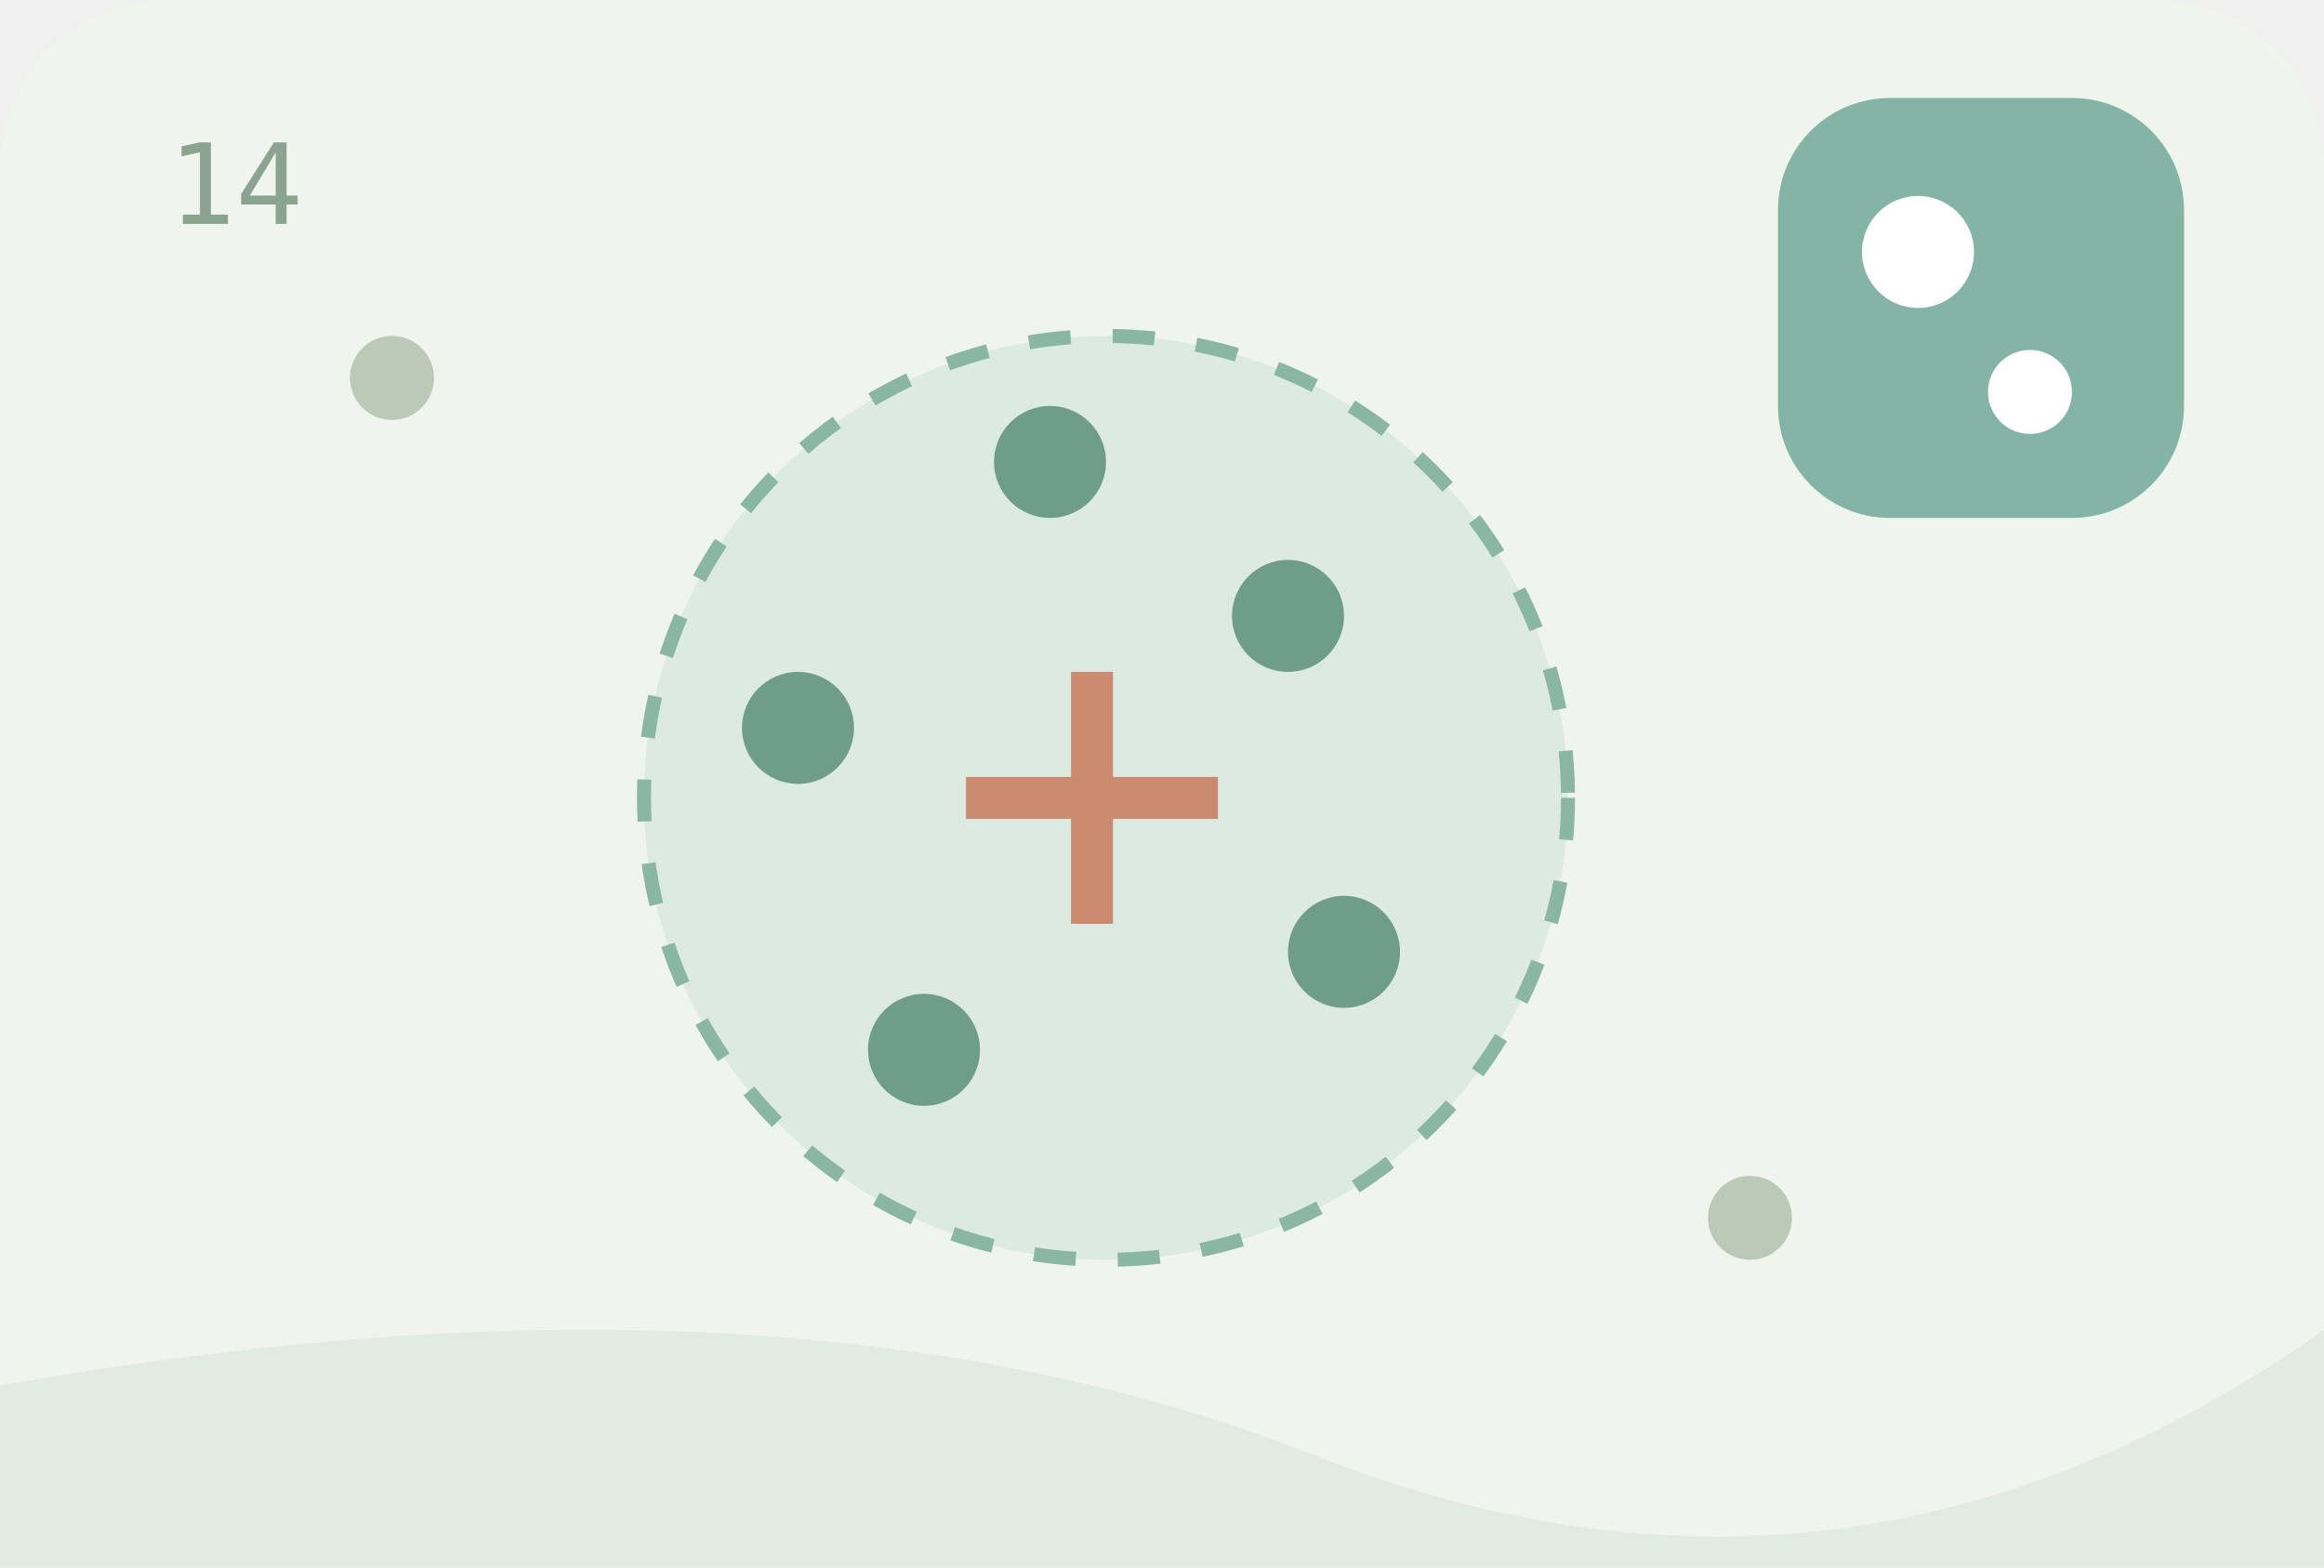
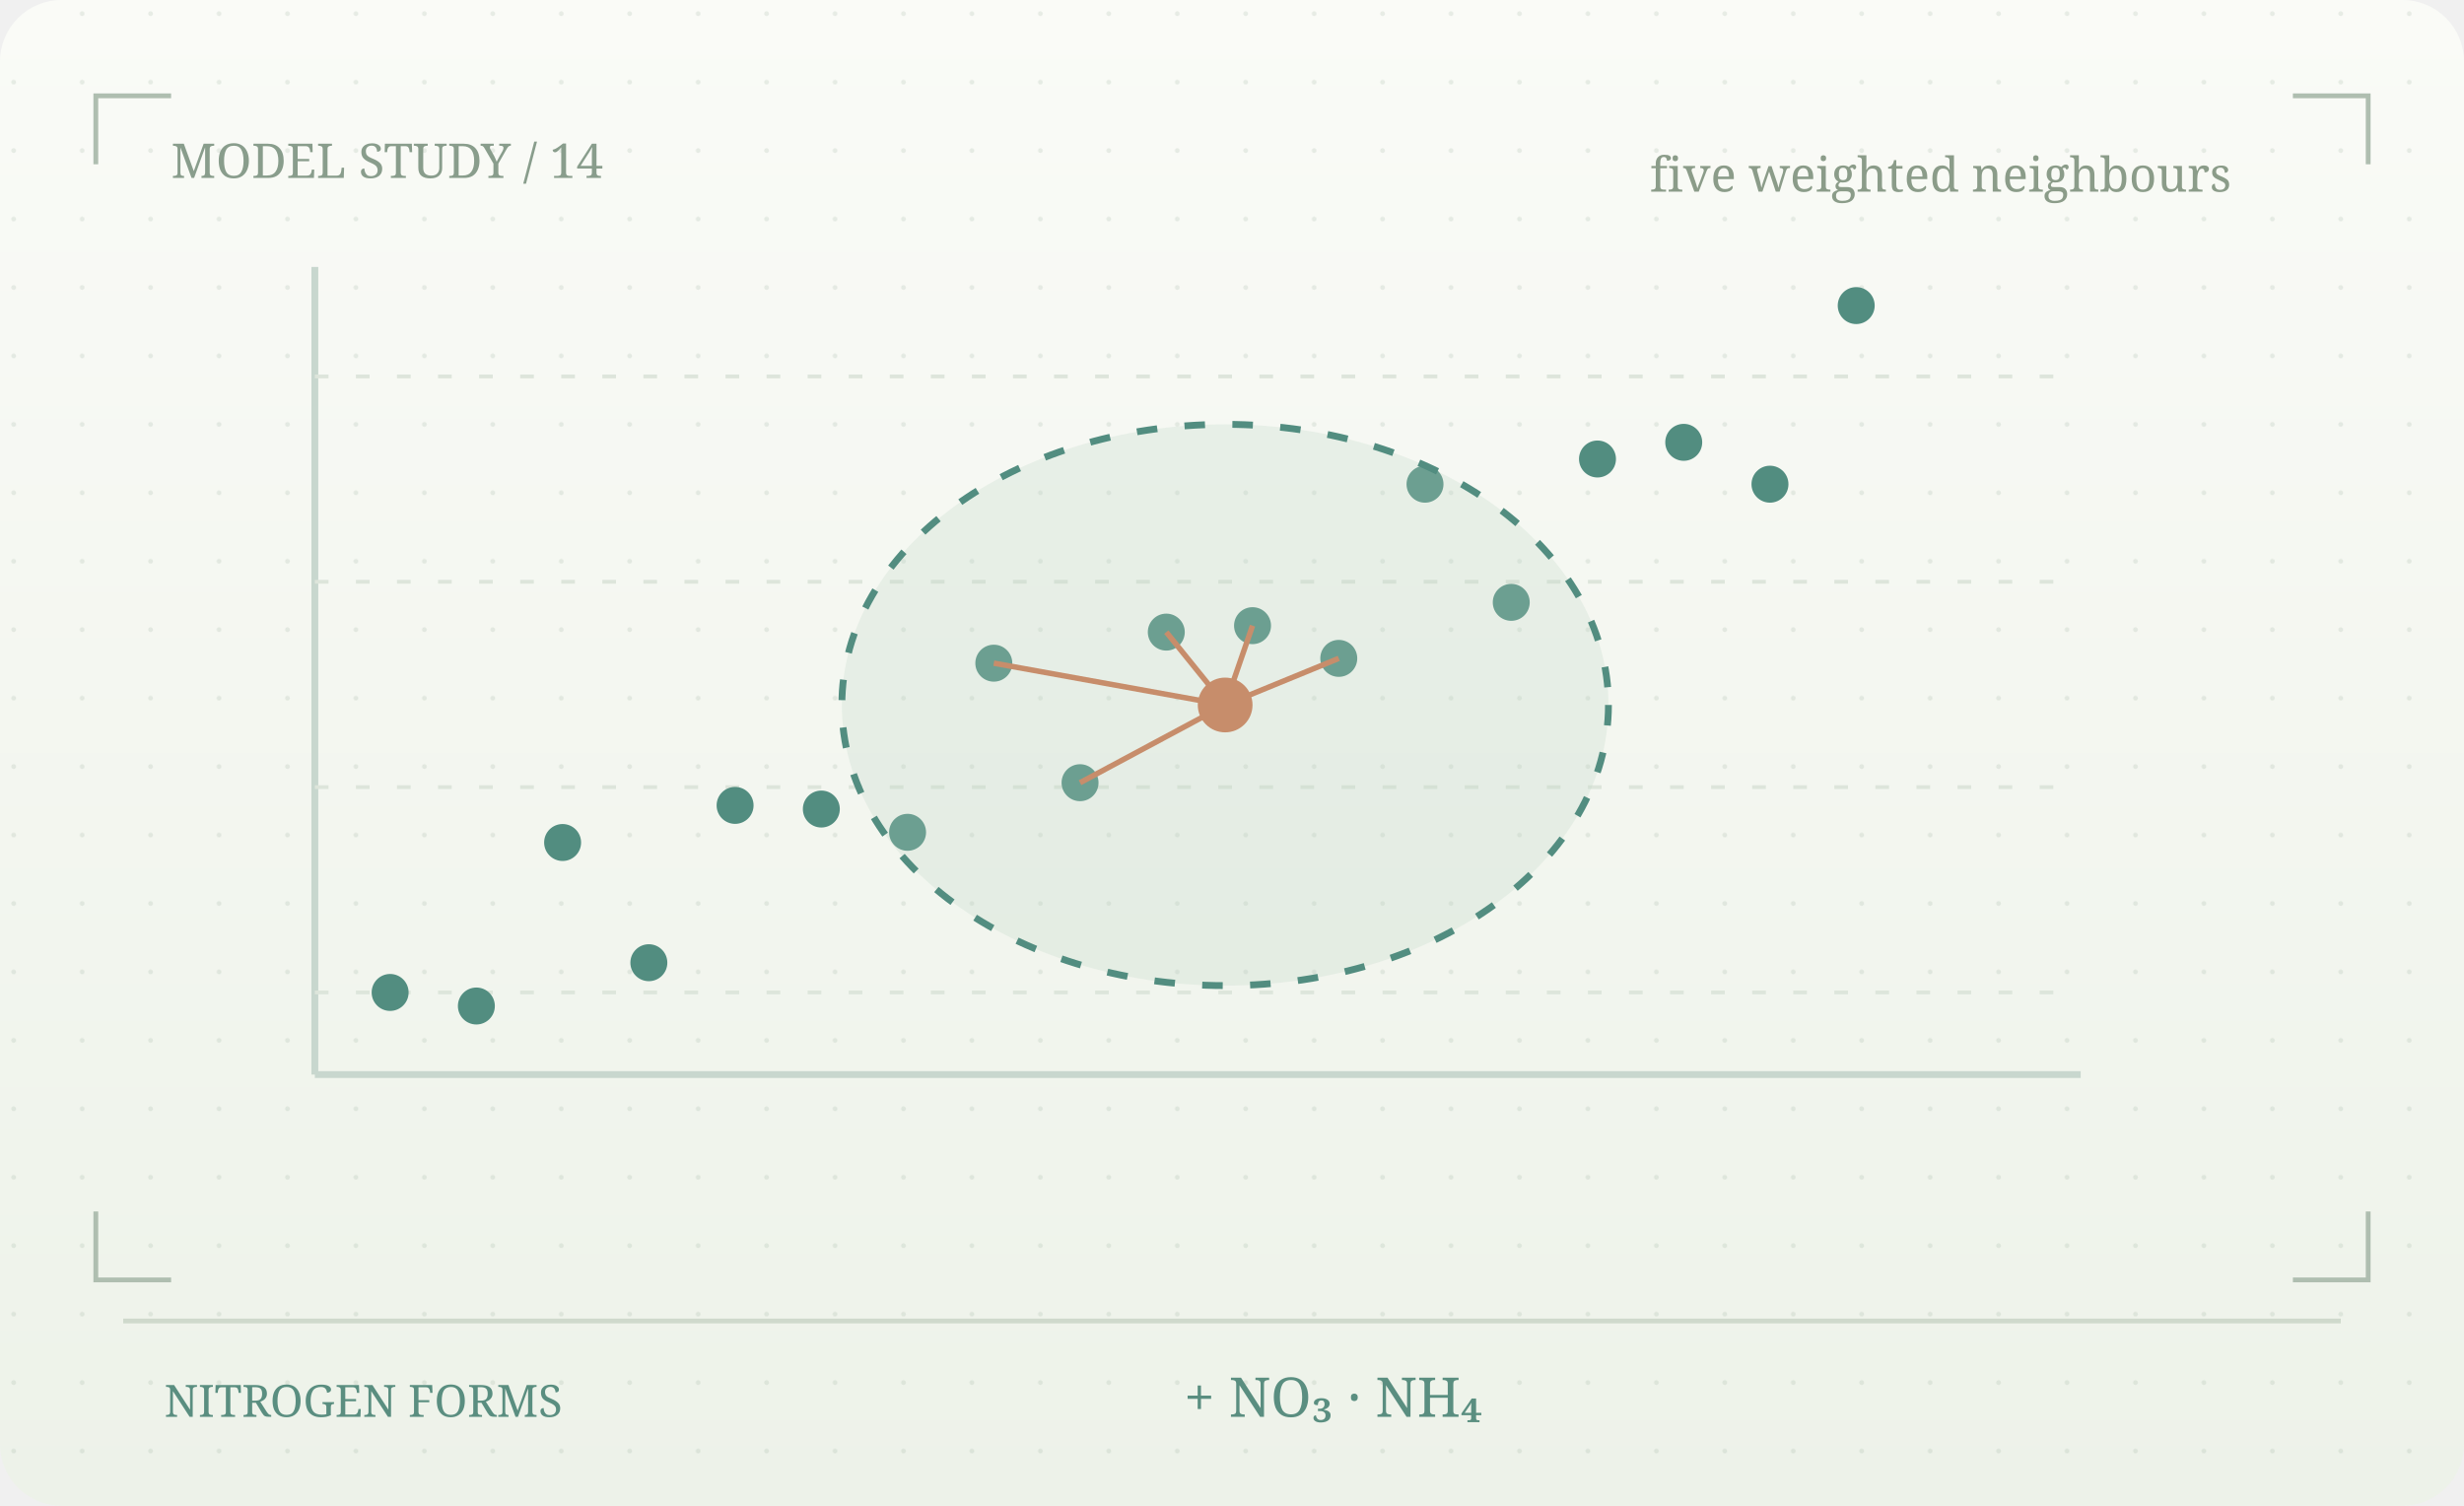
- <svg xmlns="http://www.w3.org/2000/svg" viewBox="0 0 166 112">
-   <rect width="166" height="112" rx="12" fill="#eff4ec" />
-   <path d="M0 99Q56 89 94 104T166 95V112H0Z" fill="#e1ebdf" />
-   <circle cx="79" cy="57" r="33" fill="#dceae2" stroke="#89b7a1" stroke-dasharray="3 3" />
-   <g fill="#6e9e8b">
-     <circle cx="57" cy="52" r="4" />
-     <circle cx="66" cy="75" r="4" />
-     <circle cx="92" cy="44" r="4" />
-     <circle cx="96" cy="68" r="4" />
-     <circle cx="75" cy="33" r="4" />
-   </g>
-   <g fill="#bcc9b9">
-     <circle cx="28" cy="27" r="3" />
-     <circle cx="125" cy="87" r="3" />
-     <circle cx="135" cy="28" r="3" />
-   </g>
-   <path d="M78 48v18M69 57h18" stroke="#cc8b70" stroke-width="3" />
-   <rect x="127" y="7" width="29" height="30" rx="8" fill="#83b4a5" />
-   <circle cx="137" cy="18" r="4" fill="white" />
-   <circle cx="145" cy="28" r="3" fill="white" />
-   <text x="12" y="16" fill="#8ba492" font-family="monospace" font-size="8">14</text>
+ <svg xmlns="http://www.w3.org/2000/svg" viewBox="0 0 360 220">
+   <defs>
+     <linearGradient id="paper" x2="0" y2="1">
+       <stop stop-color="#fafbf7" />
+       <stop offset="1" stop-color="#edf2e9" />
+     </linearGradient>
+     <pattern id="dots" width="10" height="10" patternUnits="userSpaceOnUse">
+       <circle cx="2" cy="2" r=".35" fill="#77917d" opacity=".15" />
+     </pattern>
+   </defs>
+   <rect width="360" height="220" rx="9" fill="url(#paper)" />
+   <rect width="360" height="220" rx="9" fill="url(#dots)" />
+   <path d="M14 24V14H25M335 14H346V24M14 177V187H25M335 187H346V177" fill="none" stroke="#afbeb0" stroke-width=".7" />
+   <text x="25" y="26" fill="#899d8c" font-family="Georgia,serif" font-size="7">MODEL STUDY / 14</text>
+   <path d="M46 157H304M46 157V39" fill="none" stroke="#c8d7ce" stroke-width="1" />
+   <path d="M46 55H304" fill="none" stroke="#dde5db" stroke-width="0.55" stroke-dasharray="2 4" />
+   <path d="M46 85H304" fill="none" stroke="#dde5db" stroke-width="0.55" stroke-dasharray="2 4" />
+   <path d="M46 115H304" fill="none" stroke="#dde5db" stroke-width="0.55" stroke-dasharray="2 4" />
+   <path d="M46 145H304" fill="none" stroke="#dde5db" stroke-width="0.55" stroke-dasharray="2 4" />
+   <circle cx="57" cy="145" r="2.7" fill="#528d80" />
+   <circle cx="69.6" cy="146.982" r="2.7" fill="#528d80" />
+   <circle cx="82.2" cy="123.093" r="2.7" fill="#528d80" />
+   <circle cx="94.8" cy="140.656" r="2.7" fill="#528d80" />
+   <circle cx="107.4" cy="117.672" r="2.7" fill="#528d80" />
+   <circle cx="120" cy="118.204" r="2.7" fill="#528d80" />
+   <circle cx="132.6" cy="121.603" r="2.7" fill="#528d80" />
+   <circle cx="145.2" cy="96.892" r="2.7" fill="#528d80" />
+   <circle cx="157.8" cy="114.355" r="2.7" fill="#528d80" />
+   <circle cx="170.4" cy="92.354" r="2.7" fill="#528d80" />
+   <circle cx="183" cy="91.412" r="2.7" fill="#528d80" />
+   <circle cx="195.6" cy="96.191" r="2.7" fill="#528d80" />
+   <circle cx="208.2" cy="70.744" r="2.7" fill="#528d80" />
+   <circle cx="220.8" cy="88.006" r="2.7" fill="#528d80" />
+   <circle cx="233.4" cy="67.062" r="2.7" fill="#528d80" />
+   <circle cx="246" cy="64.626" r="2.7" fill="#528d80" />
+   <circle cx="258.6" cy="70.741" r="2.7" fill="#528d80" />
+   <circle cx="271.2" cy="44.647" r="2.7" fill="#528d80" />
+   <ellipse cx="179" cy="103" rx="56" ry="41" fill="#bcd7c7" fill-opacity=".25" stroke="#528d80" stroke-dasharray="3 4" />
+   <path d="M179 103L145.2 96.892" fill="none" stroke="#c78d6b" stroke-width="0.8" />
+   <path d="M179 103L157.8 114.355" fill="none" stroke="#c78d6b" stroke-width="0.8" />
+   <path d="M179 103L170.4 92.354" fill="none" stroke="#c78d6b" stroke-width="0.8" />
+   <path d="M179 103L183 91.412" fill="none" stroke="#c78d6b" stroke-width="0.8" />
+   <path d="M179 103L195.6 96.191" fill="none" stroke="#c78d6b" stroke-width="0.8" />
+   <circle cx="179" cy="103" r="4" fill="#c78d6b" />
+   <path d="M18 193H342" stroke="#cfd9cc" stroke-width=".7" />
+   <text x="24" y="207" fill="#5a8e80" font-family="Georgia,serif" font-size="6.5">NITROGEN FORMS</text>
+   <text x="173" y="207" fill="#5a8e80" font-family="Georgia,serif" font-size="8">+ NO₃ · NH₄</text>
+   <text x="326" y="28" fill="#8b9c89" text-anchor="end" font-family="Georgia" font-size="7">five weighted neighbours</text>
</svg>
